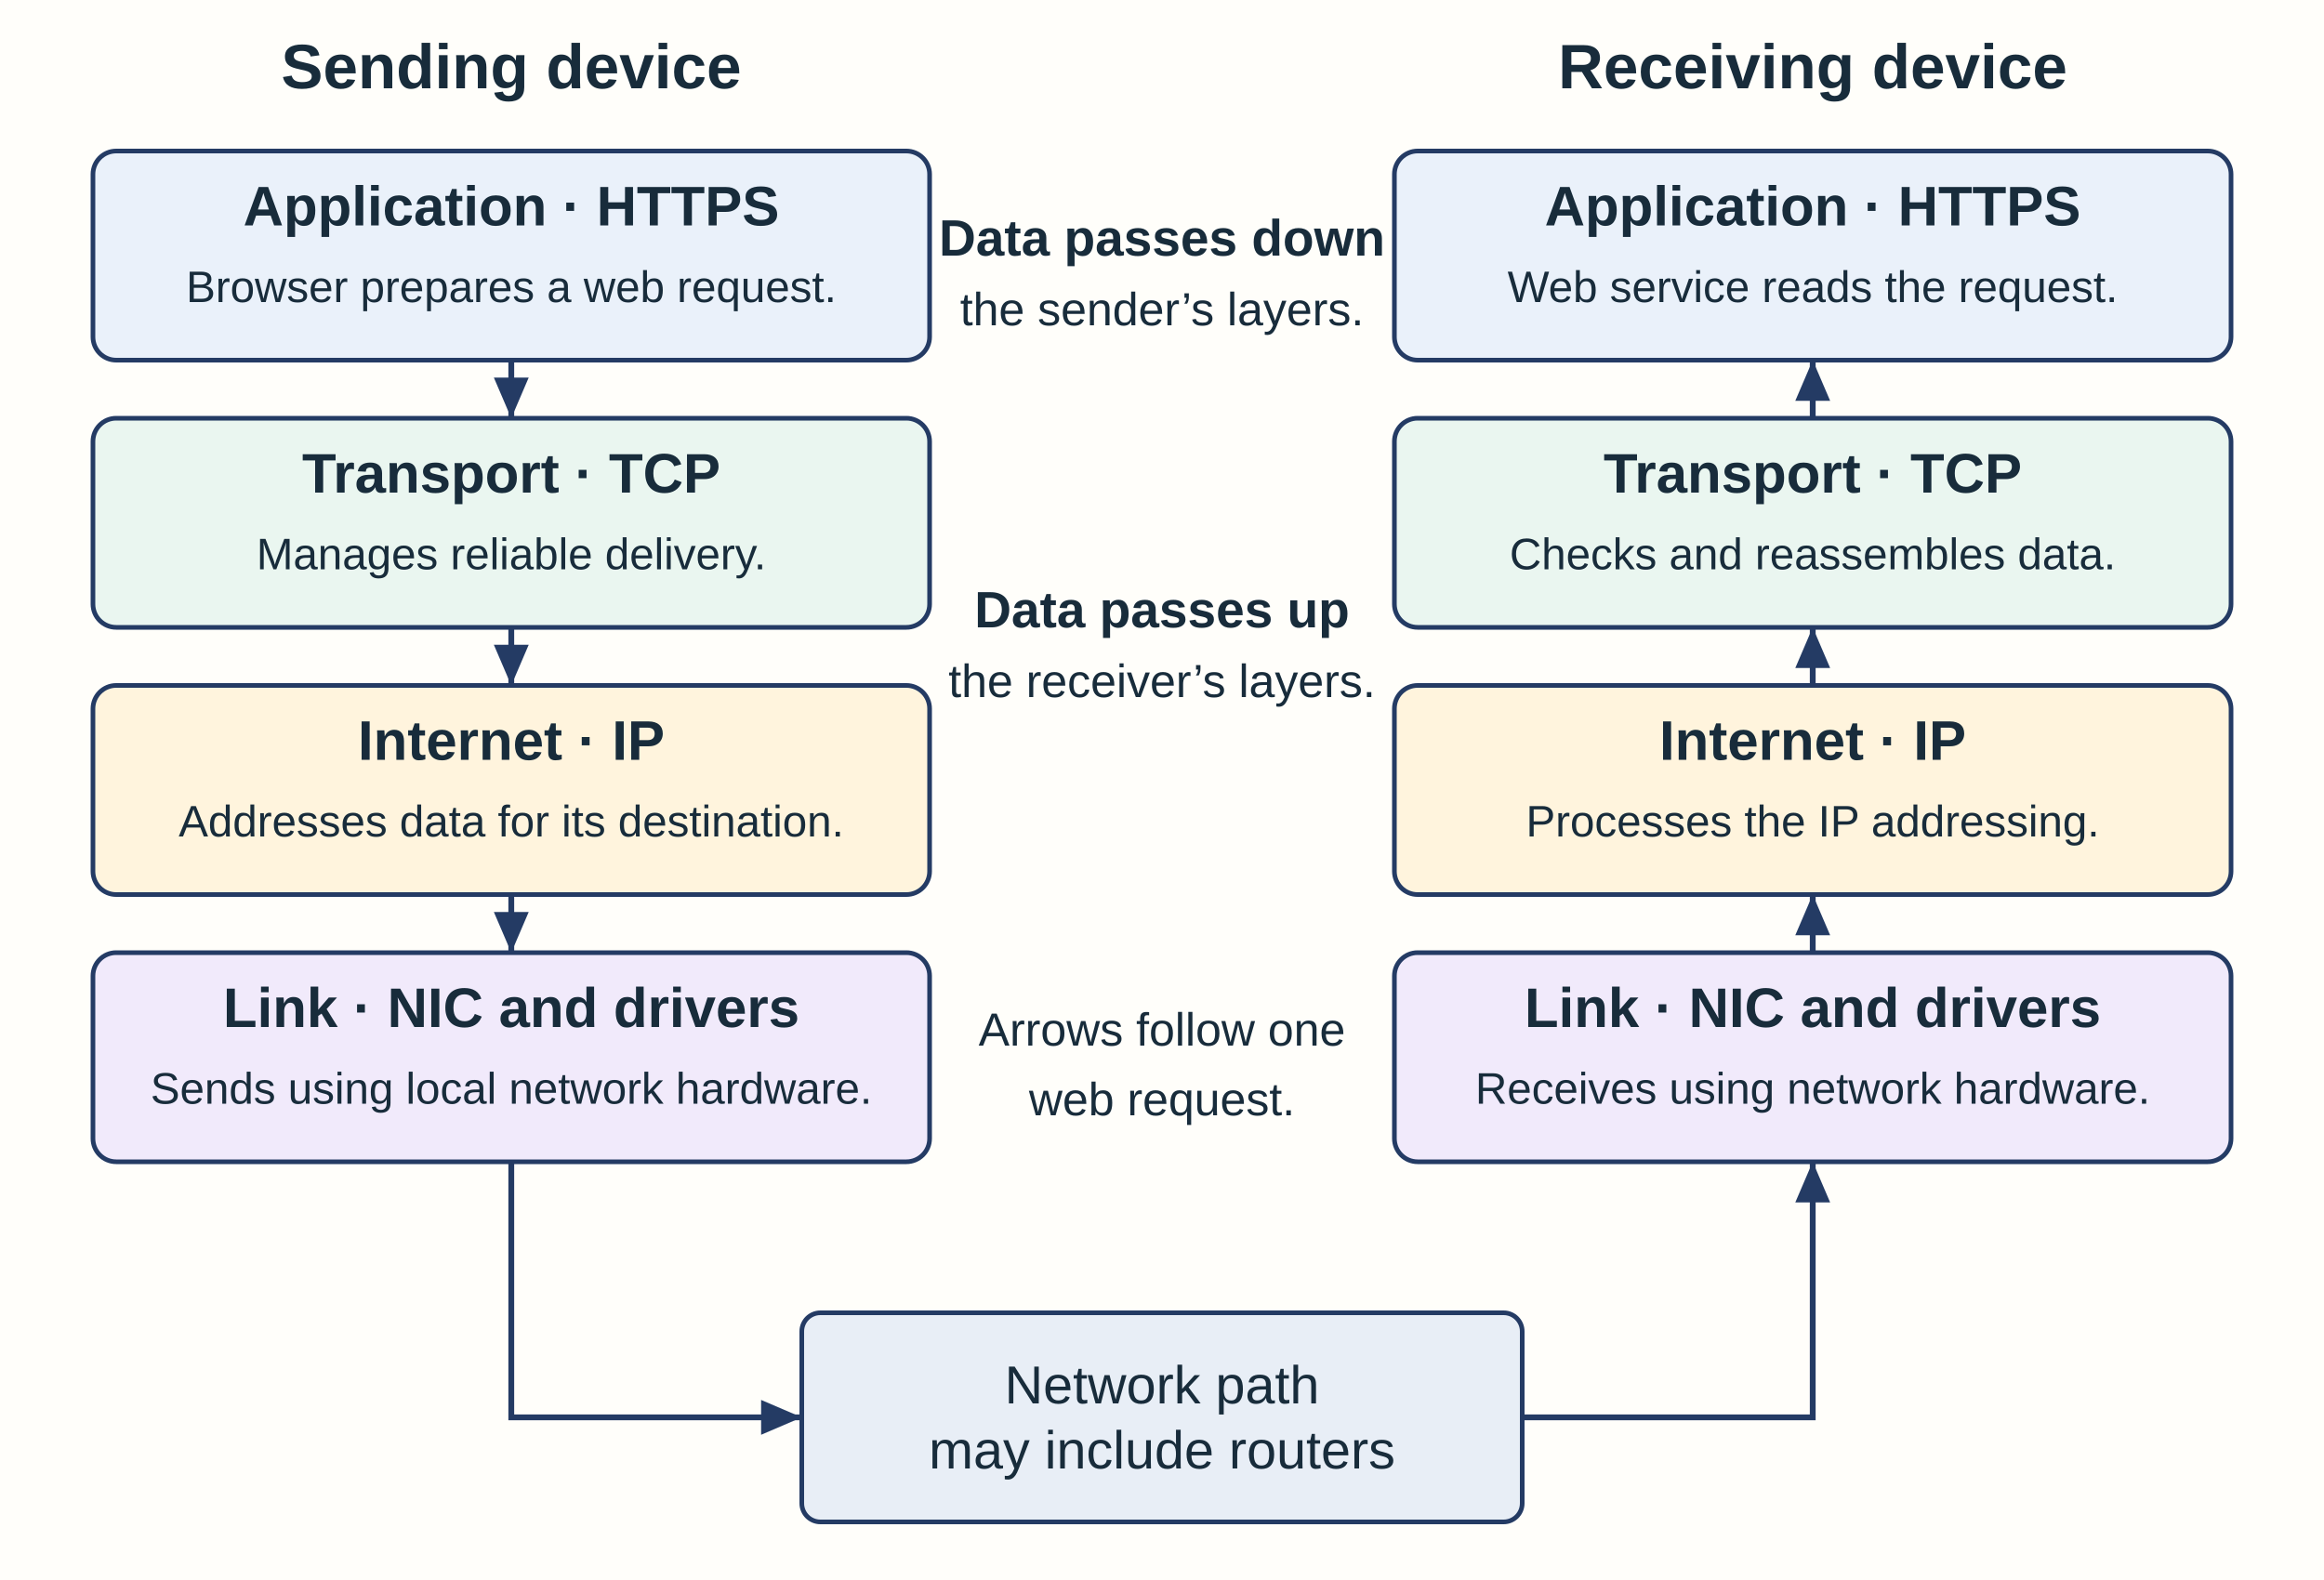
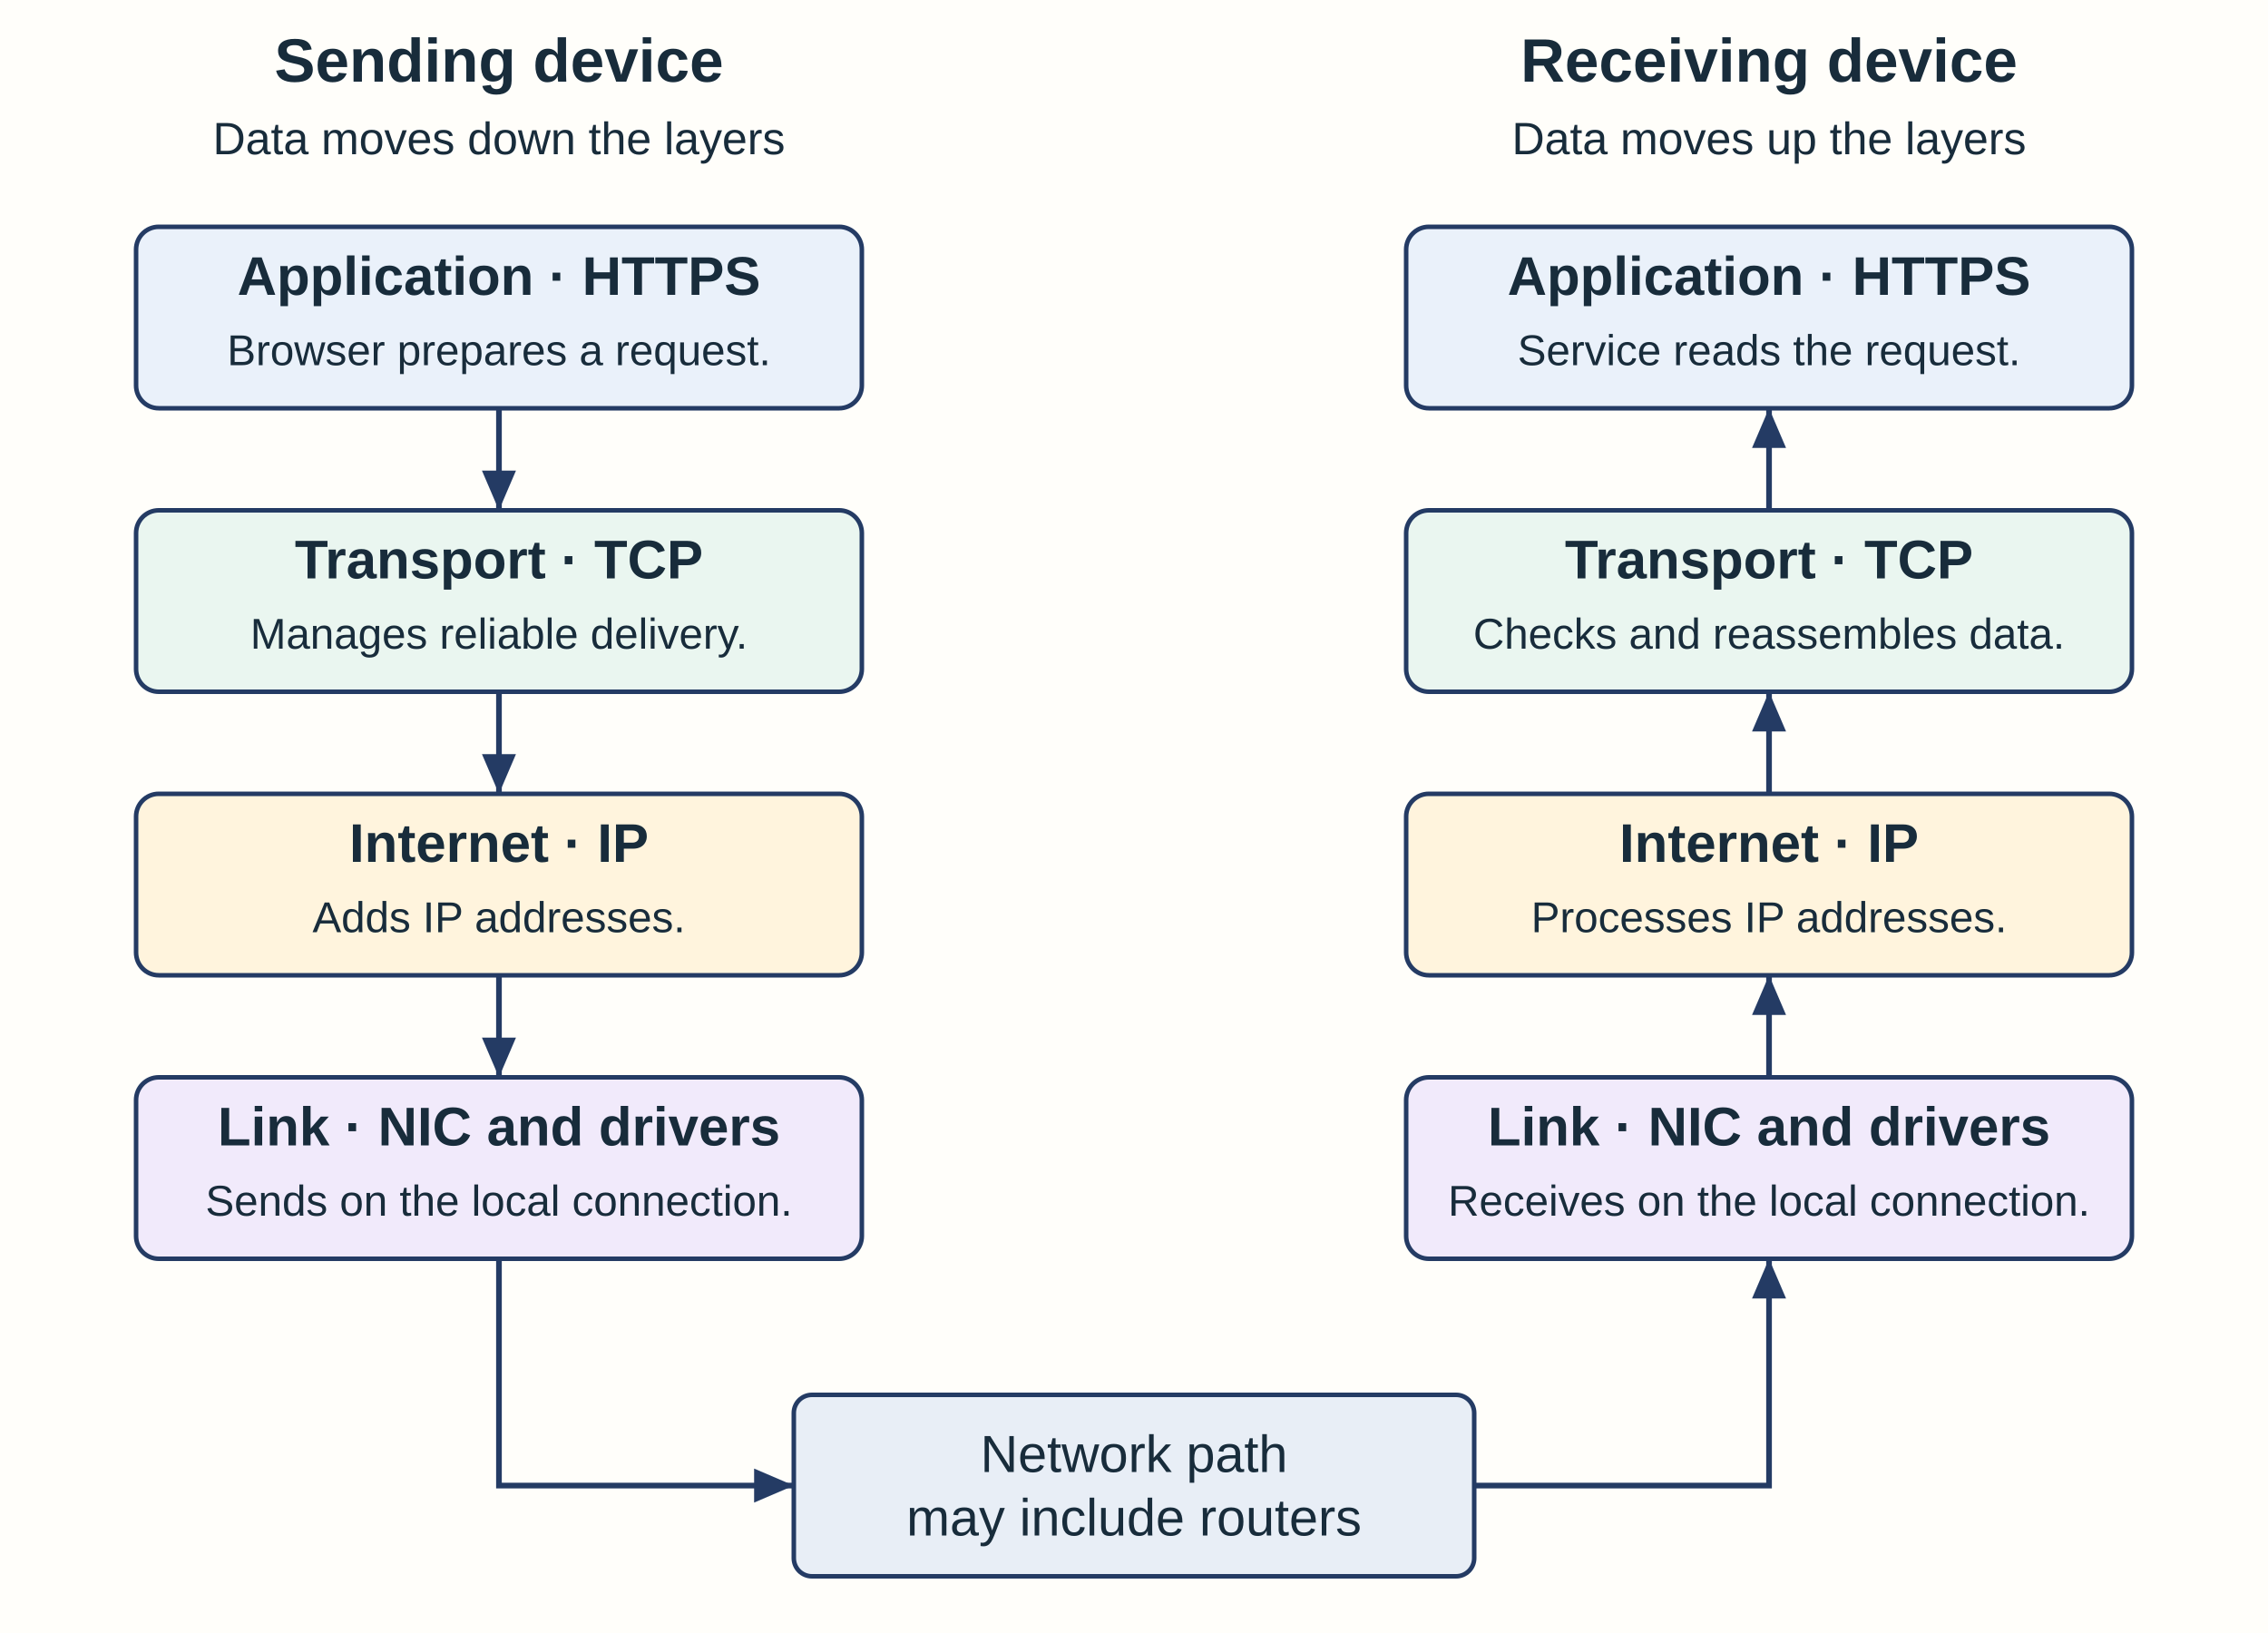
- <svg xmlns="http://www.w3.org/2000/svg" viewBox="0 0 1000 680" role="img" aria-labelledby="title desc">
+ <svg xmlns="http://www.w3.org/2000/svg" viewBox="0 0 1000 720" role="img" aria-labelledby="title desc">
  <defs>
    <marker id="arrow" markerWidth="8" markerHeight="8" refX="7" refY="3" orient="auto" markerUnits="strokeWidth">
      <path d="M0 0L7 3L0 6Z" fill="#243b64" />
    </marker>
  </defs>
  <rect width="100%" height="100%" fill="#fffefa" />
  <g font-family="Segoe UI, Arial, sans-serif" fill="#182c3b">
-     <text x="220" y="38" text-anchor="middle" font-size="27" font-weight="700">Sending device</text>
-     <text x="780" y="38" text-anchor="middle" font-size="27" font-weight="700">Receiving device</text>
-     <rect x="40" y="65" width="360" height="90" rx="10" fill="#eaf1fa" stroke="#243b64" stroke-width="2" />
-     <text x="220" y="97" text-anchor="middle" font-size="24" font-weight="700">Application · HTTPS</text>
-     <text x="220" y="130" text-anchor="middle" font-size="19" font-weight="400">Browser prepares a web request.</text>
-     <rect x="600" y="65" width="360" height="90" rx="10" fill="#eaf1fa" stroke="#243b64" stroke-width="2" />
-     <text x="780" y="97" text-anchor="middle" font-size="24" font-weight="700">Application · HTTPS</text>
-     <text x="780" y="130" text-anchor="middle" font-size="19" font-weight="400">Web service reads the request.</text>
-     <path d="M220 155V180" fill="none" stroke="#243b64" stroke-width="2.5" marker-end="url(#arrow)" />
-     <path d="M780 180V155" fill="none" stroke="#243b64" stroke-width="2.5" marker-end="url(#arrow)" />
-     <rect x="40" y="180" width="360" height="90" rx="10" fill="#eaf6f0" stroke="#243b64" stroke-width="2" />
-     <text x="220" y="212" text-anchor="middle" font-size="24" font-weight="700">Transport · TCP</text>
-     <text x="220" y="245" text-anchor="middle" font-size="19" font-weight="400">Manages reliable delivery.</text>
-     <rect x="600" y="180" width="360" height="90" rx="10" fill="#eaf6f0" stroke="#243b64" stroke-width="2" />
-     <text x="780" y="212" text-anchor="middle" font-size="24" font-weight="700">Transport · TCP</text>
-     <text x="780" y="245" text-anchor="middle" font-size="19" font-weight="400">Checks and reassembles data.</text>
-     <path d="M220 270V295" fill="none" stroke="#243b64" stroke-width="2.5" marker-end="url(#arrow)" />
-     <path d="M780 295V270" fill="none" stroke="#243b64" stroke-width="2.5" marker-end="url(#arrow)" />
-     <rect x="40" y="295" width="360" height="90" rx="10" fill="#fff4dd" stroke="#243b64" stroke-width="2" />
-     <text x="220" y="327" text-anchor="middle" font-size="24" font-weight="700">Internet · IP</text>
-     <text x="220" y="360" text-anchor="middle" font-size="19" font-weight="400">Addresses data for its destination.</text>
-     <rect x="600" y="295" width="360" height="90" rx="10" fill="#fff4dd" stroke="#243b64" stroke-width="2" />
-     <text x="780" y="327" text-anchor="middle" font-size="24" font-weight="700">Internet · IP</text>
-     <text x="780" y="360" text-anchor="middle" font-size="19" font-weight="400">Processes the IP addressing.</text>
-     <path d="M220 385V410" fill="none" stroke="#243b64" stroke-width="2.5" marker-end="url(#arrow)" />
-     <path d="M780 410V385" fill="none" stroke="#243b64" stroke-width="2.5" marker-end="url(#arrow)" />
-     <rect x="40" y="410" width="360" height="90" rx="10" fill="#f1eafb" stroke="#243b64" stroke-width="2" />
-     <text x="220" y="442" text-anchor="middle" font-size="24" font-weight="700">Link · NIC and drivers</text>
-     <text x="220" y="475" text-anchor="middle" font-size="19" font-weight="400">Sends using local network hardware.</text>
-     <rect x="600" y="410" width="360" height="90" rx="10" fill="#f1eafb" stroke="#243b64" stroke-width="2" />
-     <text x="780" y="442" text-anchor="middle" font-size="24" font-weight="700">Link · NIC and drivers</text>
-     <text x="780" y="475" text-anchor="middle" font-size="19" font-weight="400">Receives using network hardware.</text>
-     <path d="M220 500V610H345" fill="none" stroke="#243b64" stroke-width="2.5" marker-end="url(#arrow)" />
-     <path d="M655 610H780V500" fill="none" stroke="#243b64" stroke-width="2.5" marker-end="url(#arrow)" />
-     <rect x="345" y="565" width="310" height="90" rx="8" fill="#e8eef6" stroke="#243b64" stroke-width="2" />
-     <text x="500.0" y="604.0" text-anchor="middle" font-size="23" font-weight="400">Network path</text>
-     <text x="500.0" y="632.0" text-anchor="middle" font-size="23" font-weight="400">may include routers</text>
-     <text x="500" y="110" text-anchor="middle" font-size="22" font-weight="700">Data passes down</text>
-     <text x="500" y="140" text-anchor="middle" font-size="20" font-weight="400">the sender’s layers.</text>
-     <text x="500" y="270" text-anchor="middle" font-size="22" font-weight="700">Data passes up</text>
-     <text x="500" y="300" text-anchor="middle" font-size="20" font-weight="400">the receiver’s layers.</text>
-     <text x="500" y="450" text-anchor="middle" font-size="20" font-weight="400">Arrows follow one</text>
-     <text x="500" y="480" text-anchor="middle" font-size="20" font-weight="400">web request.</text>
+     <text x="220" y="36" text-anchor="middle" font-size="27" font-weight="700">Sending device</text>
+     <text x="780" y="36" text-anchor="middle" font-size="27" font-weight="700">Receiving device</text>
+     <text x="220" y="68" text-anchor="middle" font-size="20" font-weight="400">Data moves down the layers</text>
+     <text x="780" y="68" text-anchor="middle" font-size="20" font-weight="400">Data moves up the layers</text>
+     <rect x="60" y="100" width="320" height="80" rx="10" fill="#eaf1fa" stroke="#243b64" stroke-width="2" />
+     <text x="220" y="130" text-anchor="middle" font-size="24" font-weight="700">Application · HTTPS</text>
+     <text x="220" y="161" text-anchor="middle" font-size="19" font-weight="400">Browser prepares a request.</text>
+     <rect x="620" y="100" width="320" height="80" rx="10" fill="#eaf1fa" stroke="#243b64" stroke-width="2" />
+     <text x="780" y="130" text-anchor="middle" font-size="24" font-weight="700">Application · HTTPS</text>
+     <text x="780" y="161" text-anchor="middle" font-size="19" font-weight="400">Service reads the request.</text>
+     <path d="M220 180V225" fill="none" stroke="#243b64" stroke-width="2.5" marker-end="url(#arrow)" />
+     <path d="M780 225V180" fill="none" stroke="#243b64" stroke-width="2.5" marker-end="url(#arrow)" />
+     <rect x="60" y="225" width="320" height="80" rx="10" fill="#eaf6f0" stroke="#243b64" stroke-width="2" />
+     <text x="220" y="255" text-anchor="middle" font-size="24" font-weight="700">Transport · TCP</text>
+     <text x="220" y="286" text-anchor="middle" font-size="19" font-weight="400">Manages reliable delivery.</text>
+     <rect x="620" y="225" width="320" height="80" rx="10" fill="#eaf6f0" stroke="#243b64" stroke-width="2" />
+     <text x="780" y="255" text-anchor="middle" font-size="24" font-weight="700">Transport · TCP</text>
+     <text x="780" y="286" text-anchor="middle" font-size="19" font-weight="400">Checks and reassembles data.</text>
+     <path d="M220 305V350" fill="none" stroke="#243b64" stroke-width="2.5" marker-end="url(#arrow)" />
+     <path d="M780 350V305" fill="none" stroke="#243b64" stroke-width="2.5" marker-end="url(#arrow)" />
+     <rect x="60" y="350" width="320" height="80" rx="10" fill="#fff4dd" stroke="#243b64" stroke-width="2" />
+     <text x="220" y="380" text-anchor="middle" font-size="24" font-weight="700">Internet · IP</text>
+     <text x="220" y="411" text-anchor="middle" font-size="19" font-weight="400">Adds IP addresses.</text>
+     <rect x="620" y="350" width="320" height="80" rx="10" fill="#fff4dd" stroke="#243b64" stroke-width="2" />
+     <text x="780" y="380" text-anchor="middle" font-size="24" font-weight="700">Internet · IP</text>
+     <text x="780" y="411" text-anchor="middle" font-size="19" font-weight="400">Processes IP addresses.</text>
+     <path d="M220 430V475" fill="none" stroke="#243b64" stroke-width="2.5" marker-end="url(#arrow)" />
+     <path d="M780 475V430" fill="none" stroke="#243b64" stroke-width="2.5" marker-end="url(#arrow)" />
+     <rect x="60" y="475" width="320" height="80" rx="10" fill="#f1eafb" stroke="#243b64" stroke-width="2" />
+     <text x="220" y="505" text-anchor="middle" font-size="24" font-weight="700">Link · NIC and drivers</text>
+     <text x="220" y="536" text-anchor="middle" font-size="19" font-weight="400">Sends on the local connection.</text>
+     <rect x="620" y="475" width="320" height="80" rx="10" fill="#f1eafb" stroke="#243b64" stroke-width="2" />
+     <text x="780" y="505" text-anchor="middle" font-size="24" font-weight="700">Link · NIC and drivers</text>
+     <text x="780" y="536" text-anchor="middle" font-size="19" font-weight="400">Receives on the local connection.</text>
+     <path d="M220 555V655H350" fill="none" stroke="#243b64" stroke-width="2.5" marker-end="url(#arrow)" />
+     <path d="M650 655H780V555" fill="none" stroke="#243b64" stroke-width="2.5" marker-end="url(#arrow)" />
+     <rect x="350" y="615" width="300" height="80" rx="8" fill="#e8eef6" stroke="#243b64" stroke-width="2" />
+     <text x="500.0" y="649.0" text-anchor="middle" font-size="23" font-weight="400">Network path</text>
+     <text x="500.0" y="677.0" text-anchor="middle" font-size="23" font-weight="400">may include routers</text>
  </g>
</svg>
